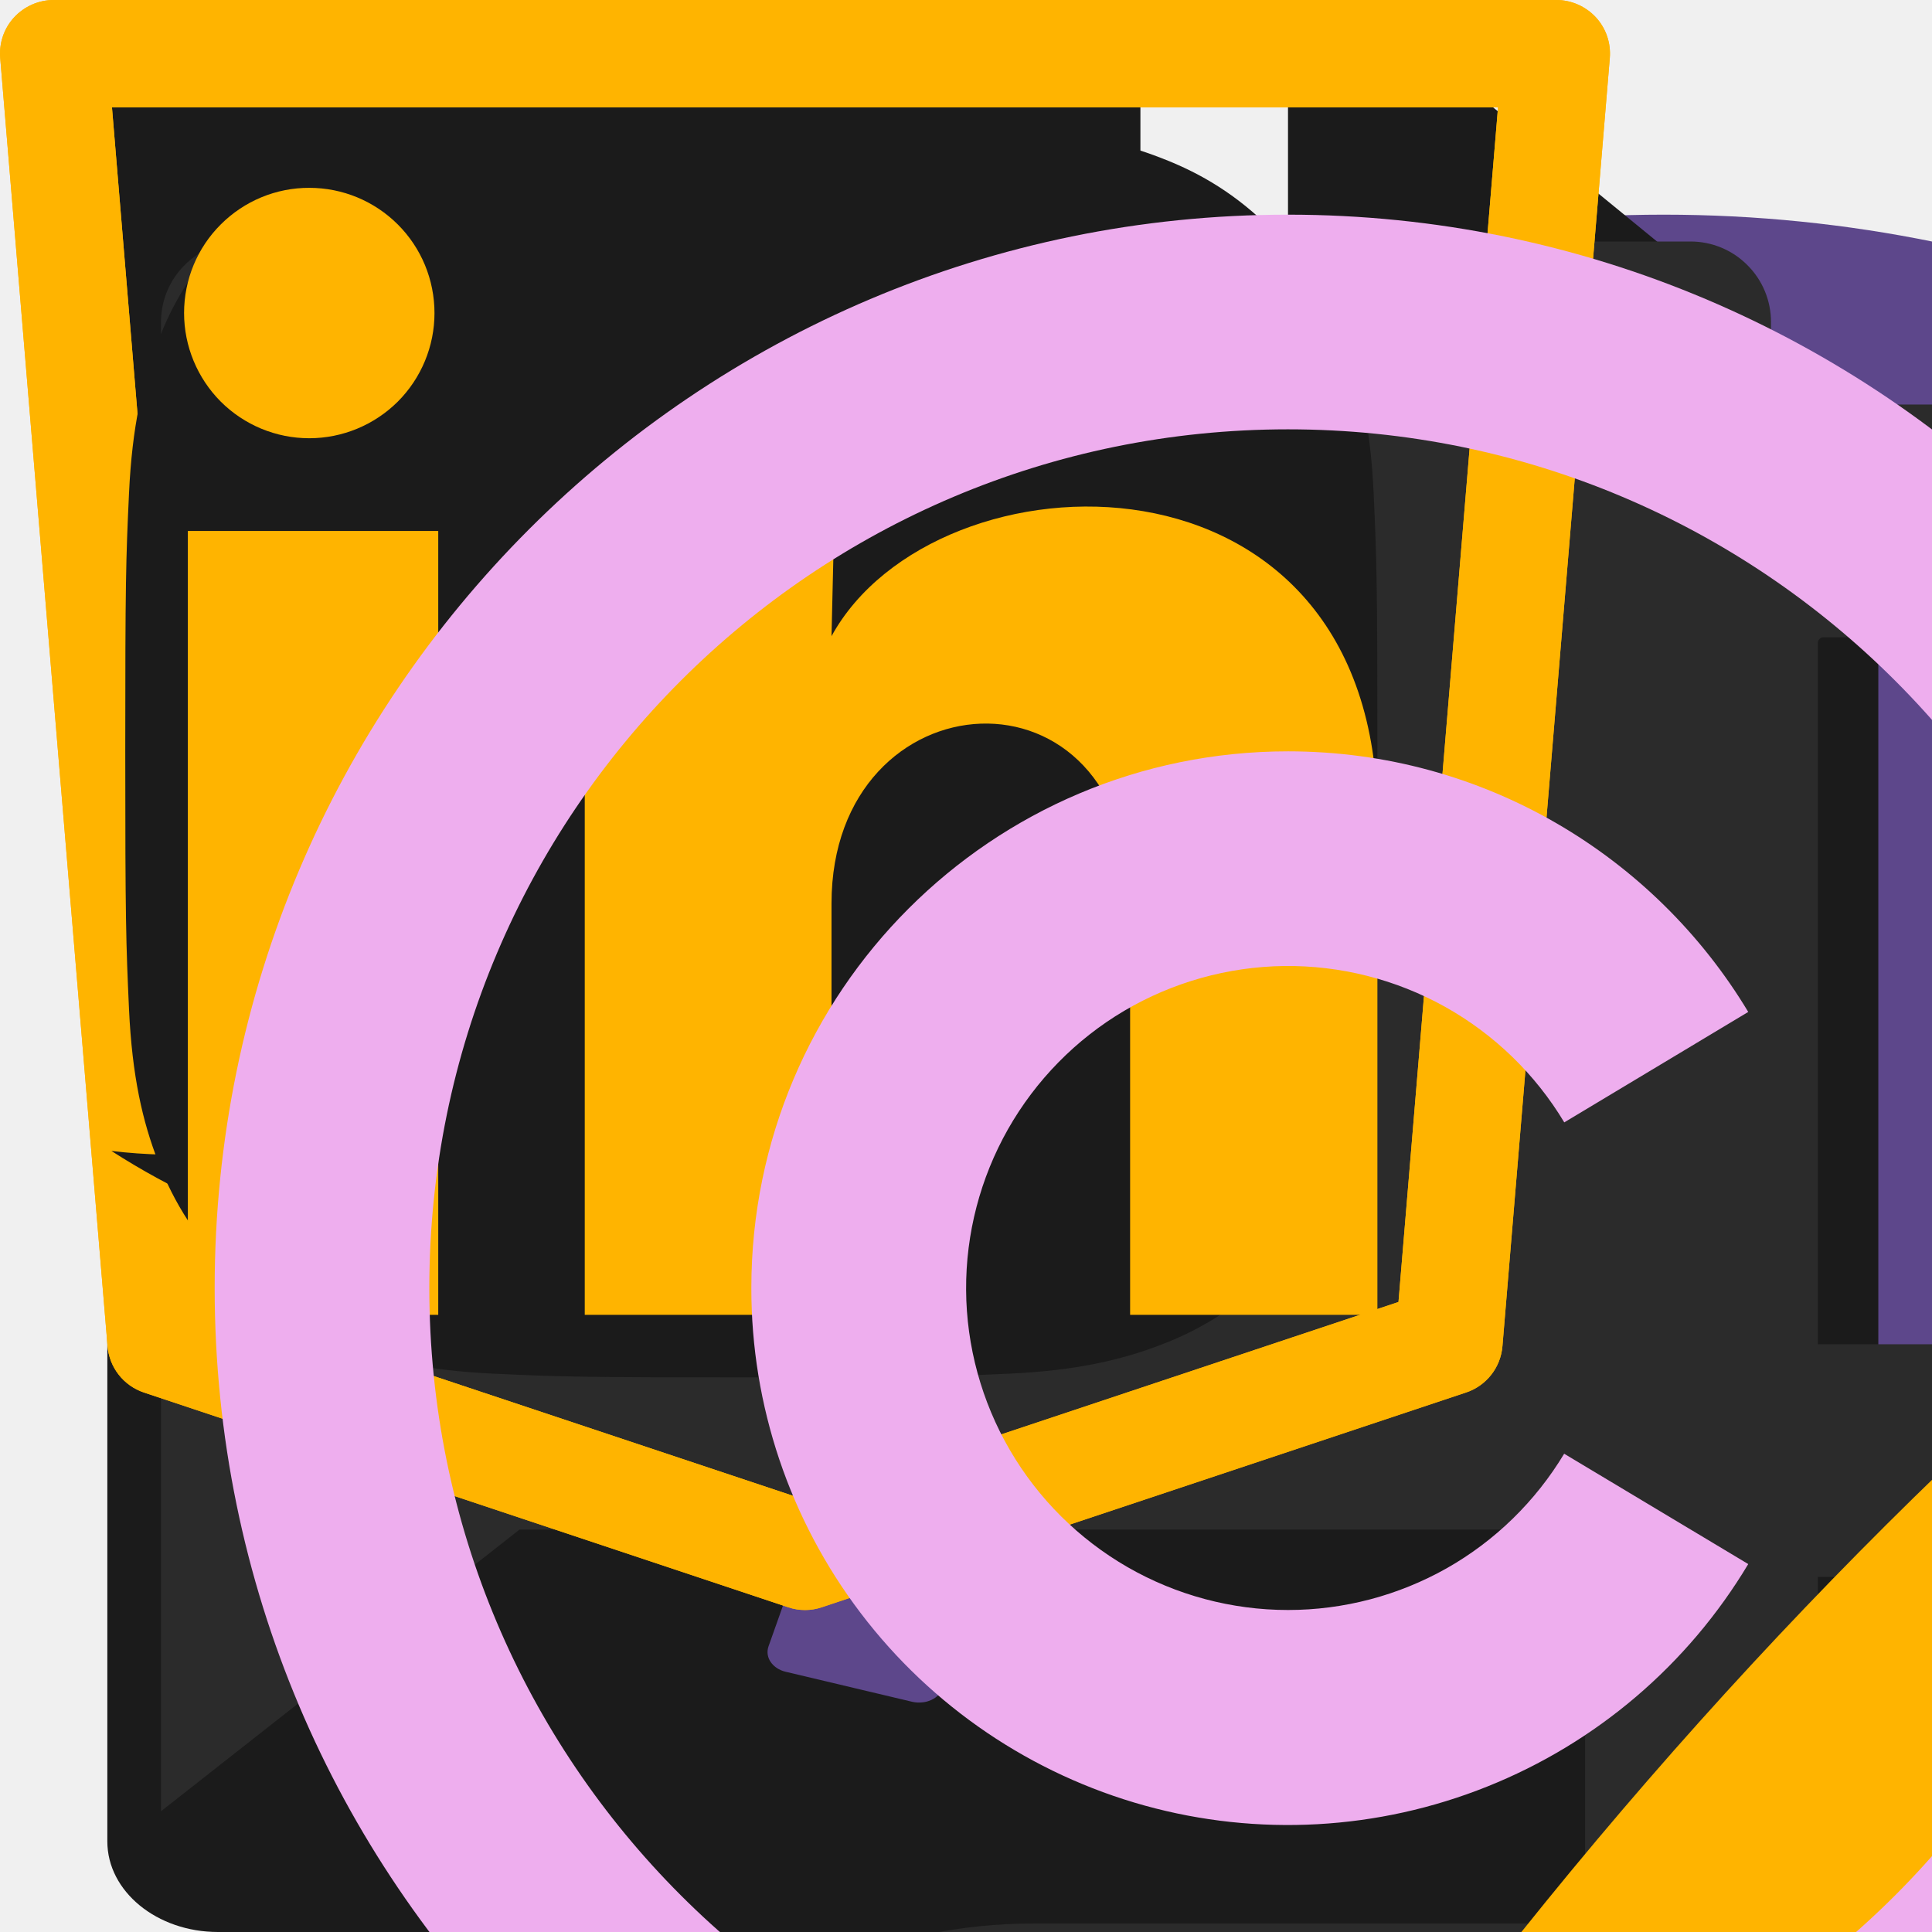
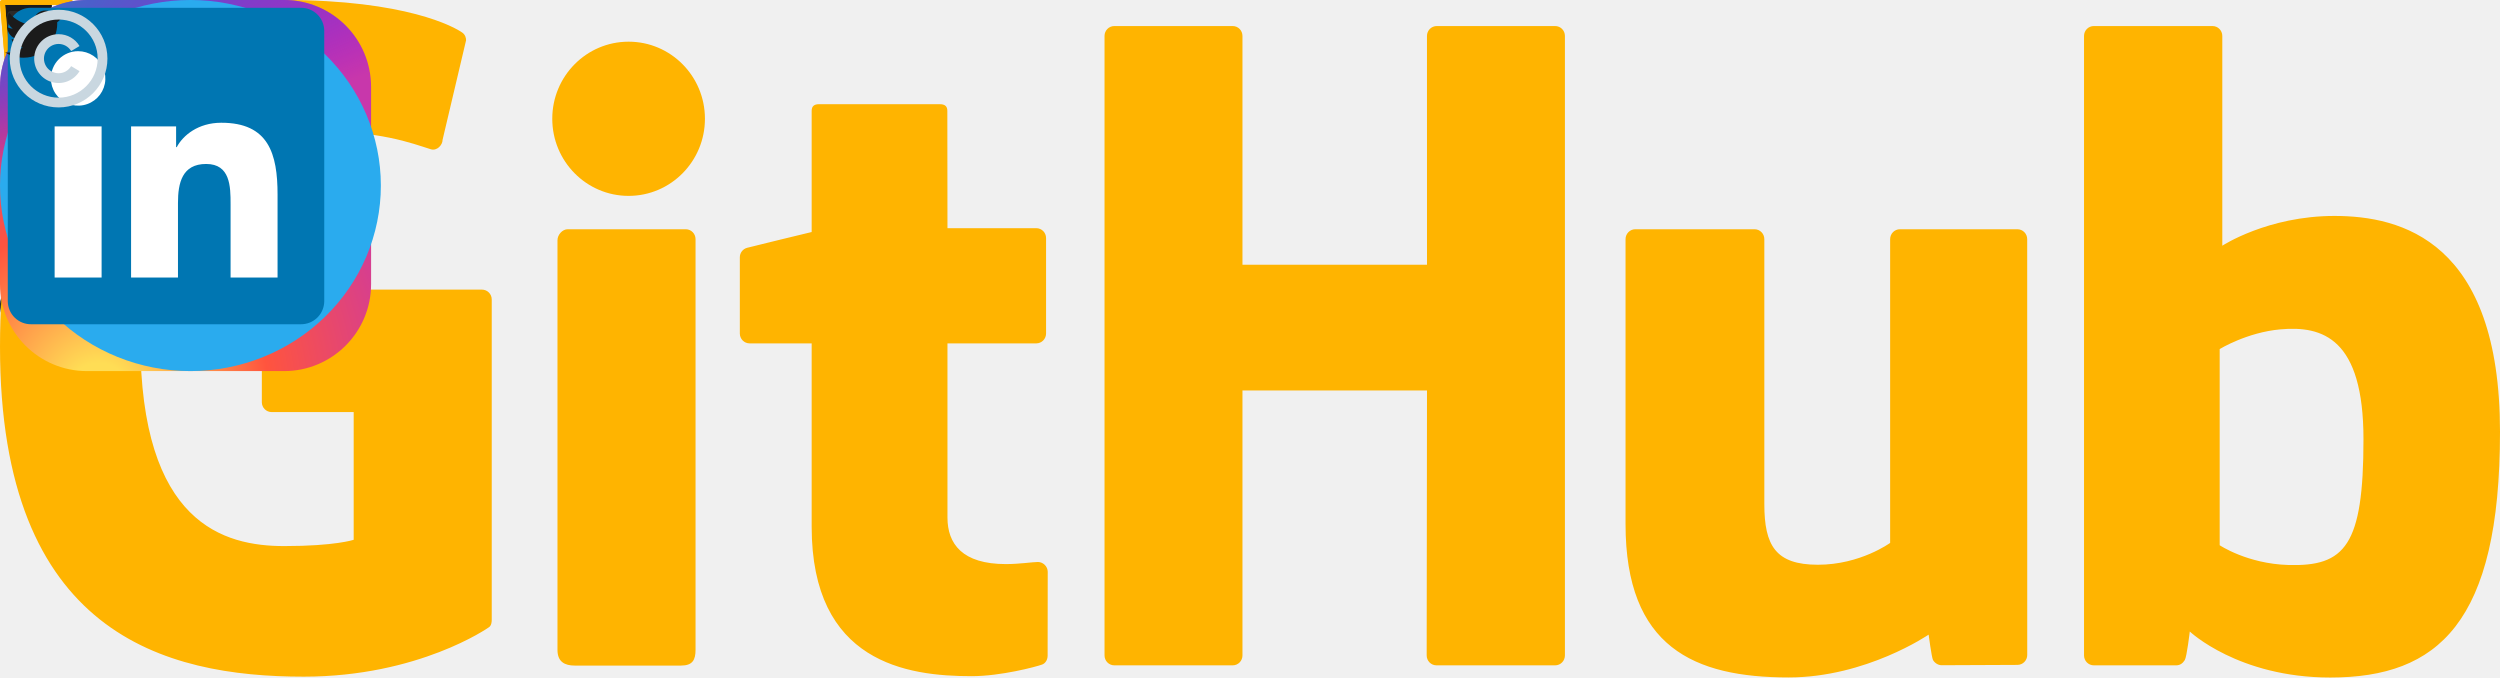
- <svg xmlns="http://www.w3.org/2000/svg" width="18" height="18" viewBox="0 0 18 18" fill="none">
+ <svg xmlns="http://www.w3.org/2000/svg" fill="none">
  <g id="contrast">
    <g clip-path="url(#clip0_1_1480)">
      <path d="M15.5 27C8.596 27 3 21.404 3 14.5C3 7.596 8.596 2 15.5 2C22.404 2 28 7.596 28 14.5C28 21.404 22.404 27 15.5 27ZM7.161 20.031C7.983 21.261 9.067 22.292 10.335 23.052C11.603 23.812 13.024 24.282 14.496 24.426C15.967 24.571 17.453 24.388 18.845 23.89C20.237 23.392 21.501 22.591 22.547 21.545C23.592 20.5 24.393 19.235 24.891 17.843C25.389 16.451 25.572 14.966 25.427 13.494C25.282 12.023 24.813 10.602 24.053 9.334C23.293 8.065 22.261 6.981 21.031 6.16C21.57 8.083 21.587 10.114 21.081 12.046C20.575 13.978 19.564 15.74 18.151 17.151C16.74 18.564 14.978 19.575 13.047 20.081C11.115 20.587 9.084 20.57 7.161 20.031Z" fill="#5D478B" />
    </g>
    <defs>
      <clipPath id="clip0_1_1480">
        <rect width="30" height="30" fill="white" />
      </clipPath>
    </defs>
  </g>
  <g id="home">
    <g clip-path="url(#clip0_1_1586)">
      <path d="M15 15C15 15.199 14.921 15.39 14.78 15.53C14.64 15.671 14.449 15.75 14.25 15.75H3.75C3.551 15.75 3.36 15.671 3.22 15.53C3.079 15.39 3 15.199 3 15V8.25H0.75L8.495 1.209C8.633 1.083 8.813 1.014 9 1.014C9.187 1.014 9.367 1.083 9.505 1.209L17.25 8.25H15V15Z" fill="#5D478B" />
    </g>
    <defs>
      <clipPath id="clip0_1_1586">
        <rect width="18" height="18" fill="white" />
      </clipPath>
    </defs>
  </g>
  <g id="services">
    <g clip-path="url(#clip0_1_1598)">
      <path d="M17.5 4.287V4.5H12V0H12.26C12.534 0 12.796 0.089 12.99 0.247L17.198 3.69C17.391 3.849 17.5 4.063 17.5 4.287ZM11.656 5.625C11.089 5.625 10.625 5.245 10.625 4.781V0H2.031C1.462 0 1 0.378 1 0.844V17.156C1 17.622 1.462 18 2.031 18H16.469C17.038 18 17.5 17.622 17.5 17.156V5.625H11.656ZM6.294 14.08C6.273 14.098 6.248 14.113 6.22 14.123C6.193 14.134 6.163 14.139 6.132 14.14C6.102 14.141 6.071 14.137 6.043 14.128C6.014 14.119 5.988 14.106 5.966 14.089L3.179 11.951C3.156 11.933 3.137 11.912 3.125 11.888C3.112 11.864 3.105 11.838 3.105 11.812C3.105 11.787 3.112 11.761 3.125 11.737C3.137 11.713 3.156 11.692 3.179 11.674L5.966 9.536C5.988 9.519 6.014 9.506 6.043 9.497C6.071 9.488 6.102 9.484 6.132 9.485C6.163 9.486 6.193 9.491 6.22 9.502C6.248 9.512 6.273 9.527 6.294 9.545L7.135 10.279C7.157 10.297 7.173 10.319 7.184 10.343C7.195 10.367 7.199 10.393 7.198 10.418C7.196 10.443 7.189 10.468 7.175 10.491C7.162 10.514 7.143 10.534 7.119 10.551L5.368 11.812L7.119 13.074C7.143 13.091 7.162 13.111 7.175 13.134C7.189 13.157 7.196 13.182 7.198 13.207C7.199 13.232 7.195 13.258 7.184 13.282C7.173 13.306 7.157 13.328 7.135 13.346L6.294 14.08ZM8.498 15.855L7.318 15.575C7.259 15.561 7.21 15.528 7.18 15.484C7.15 15.44 7.143 15.388 7.16 15.339L9.8 7.899C9.817 7.851 9.857 7.81 9.911 7.786C9.965 7.762 10.029 7.756 10.088 7.77L11.267 8.05C11.297 8.057 11.324 8.069 11.348 8.084C11.372 8.1 11.391 8.119 11.406 8.141C11.421 8.163 11.43 8.187 11.433 8.212C11.437 8.236 11.434 8.262 11.426 8.286L8.786 15.726C8.777 15.749 8.763 15.772 8.744 15.791C8.725 15.811 8.701 15.827 8.675 15.839C8.648 15.851 8.619 15.859 8.588 15.861C8.558 15.864 8.527 15.862 8.498 15.855ZM15.407 11.951L12.62 14.089C12.598 14.106 12.572 14.119 12.543 14.128C12.514 14.137 12.484 14.141 12.454 14.14C12.423 14.139 12.393 14.134 12.366 14.123C12.338 14.113 12.313 14.098 12.292 14.08L11.451 13.346C11.429 13.328 11.413 13.306 11.402 13.282C11.391 13.258 11.387 13.232 11.388 13.207C11.39 13.182 11.397 13.157 11.411 13.134C11.424 13.111 11.443 13.091 11.467 13.074L13.218 11.812L11.467 10.551C11.443 10.534 11.424 10.514 11.411 10.491C11.397 10.468 11.39 10.443 11.388 10.418C11.387 10.393 11.391 10.367 11.402 10.343C11.413 10.319 11.429 10.297 11.451 10.279L12.292 9.545C12.313 9.527 12.338 9.512 12.366 9.502C12.393 9.491 12.423 9.486 12.454 9.485C12.484 9.484 12.515 9.488 12.543 9.497C12.572 9.506 12.598 9.519 12.62 9.536L15.407 11.674C15.43 11.692 15.449 11.713 15.461 11.737C15.474 11.761 15.48 11.787 15.48 11.812C15.48 11.838 15.474 11.864 15.461 11.888C15.449 11.912 15.43 11.933 15.407 11.951Z" fill="#1B1B1B" />
    </g>
    <defs>
      <clipPath id="clip0_1_1598">
        <rect width="16.5" height="18" fill="white" transform="translate(1)" />
      </clipPath>
    </defs>
  </g>
  <g id="contact">
    <g clip-path="url(#clip0_1_1595)">
      <path d="M4.841 14.25L1.5 16.875V3C1.5 2.801 1.579 2.61 1.72 2.47C1.86 2.329 2.051 2.25 2.25 2.25H15.75C15.949 2.25 16.14 2.329 16.28 2.47C16.421 2.61 16.5 2.801 16.5 3V13.5C16.5 13.699 16.421 13.89 16.28 14.03C16.14 14.171 15.949 14.25 15.75 14.25H4.841Z" fill="#2B2B2B" />
    </g>
    <defs>
      <clipPath id="clip0_1_1595">
        <rect width="18" height="18" fill="white" />
      </clipPath>
    </defs>
  </g>
  <g id="adPopUp">
    <g clip-path="url(#clip0_1_1539)">
      <path d="M47.789 10.313C48.387 10.313 48.872 9.828 48.872 9.23C48.872 8.633 48.387 8.148 47.789 8.148C47.191 8.148 46.707 8.633 46.707 9.23C46.707 9.828 47.191 10.313 47.789 10.313Z" fill="#2B2B2B" />
      <path d="M52.441 10.313C53.039 10.313 53.524 9.828 53.524 9.23C53.524 8.633 53.039 8.148 52.441 8.148C51.844 8.148 51.359 8.633 51.359 9.23C51.359 9.828 51.844 10.313 52.441 10.313Z" fill="#2B2B2B" />
      <path d="M20.476 10.315H39.957C40.556 10.315 41.041 9.829 41.041 9.23C41.041 8.632 40.556 8.146 39.957 8.146H20.476C19.877 8.146 19.392 8.632 19.392 9.23C19.392 9.829 19.877 10.315 20.476 10.315Z" fill="#2B2B2B" />
      <path d="M71.12 59.37H69.218V52.269C69.218 51.67 68.732 51.184 68.134 51.184C67.535 51.184 67.05 51.67 67.05 52.269V59.37C62.404 59.37 9.817 59.37 6.95 59.37V22.763C6.95 21.288 8.15 20.089 9.624 20.089H14.768V23.009H11.946C10.802 23.009 9.871 23.941 9.871 25.085V54.374C9.871 55.518 10.802 56.449 11.946 56.449H62.054C63.198 56.449 64.129 55.518 64.129 54.374V25.085C64.129 23.941 63.198 23.009 62.054 23.009H59.231V20.089H64.376C65.85 20.089 67.05 21.288 67.05 22.763V47.198C67.05 47.796 67.535 48.282 68.134 48.282C68.732 48.282 69.218 47.796 69.218 47.198V22.763C69.218 20.093 67.046 17.921 64.376 17.921H59.231V5.991C59.231 4.766 58.234 3.769 57.009 3.769H16.991C15.766 3.769 14.768 4.766 14.768 5.991V17.921H9.624C6.954 17.921 4.782 20.093 4.782 22.763V59.37H2.88C1.292 59.37 0 60.661 0 62.249C0 66.651 3.581 70.232 7.982 70.232H66.018C70.419 70.232 74 66.651 74 62.249C74 60.661 72.708 59.37 71.12 59.37ZM12.039 25.177H14.768V54.281H12.039V25.177ZM61.961 25.177V54.281H59.232V25.177H61.961ZM16.991 5.937H57.009C57.039 5.937 57.064 5.961 57.064 5.992V12.524H25.416C24.818 12.524 24.332 13.01 24.332 13.608C24.332 14.207 24.818 14.692 25.416 14.692H57.064V54.282H16.936V14.692H20.349C20.947 14.692 21.433 14.207 21.433 13.608C21.433 13.01 20.947 12.524 20.349 12.524H16.936V5.991C16.936 5.961 16.961 5.937 16.991 5.937ZM26.55 61.538H47.45V62.627C47.45 63.228 46.961 63.717 46.36 63.717H27.64C27.039 63.717 26.55 63.228 26.55 62.627V61.538ZM66.018 68.064H7.982C4.776 68.064 2.168 65.455 2.168 62.249C2.168 61.857 2.487 61.538 2.88 61.538H24.382V62.627C24.382 64.423 25.844 65.885 27.64 65.885H46.36C48.156 65.885 49.618 64.423 49.618 62.627V61.538H71.12C71.513 61.538 71.832 61.857 71.832 62.249C71.832 65.456 69.224 68.064 66.018 68.064Z" fill="#2B2B2B" />
      <path d="M22.548 34.812L21.762 35.014C20.018 35.463 18.97 37.239 19.419 38.984L19.962 41.09C20.34 42.559 21.667 43.537 23.119 43.537C23.742 43.537 24.091 43.373 24.846 43.198C25.396 43.838 26.233 44.193 27.101 44.109L30.902 49.871C31.297 50.47 31.962 50.816 32.657 50.816C33.088 50.816 33.274 50.708 34.412 50.432C35.537 50.142 36.213 48.997 35.923 47.872L34.474 42.246L36.021 41.848C40.141 40.786 44.481 41.802 47.698 44.564L47.711 44.617C47.92 45.428 48.432 46.109 49.154 46.535C49.643 46.823 50.188 46.971 50.741 46.971C51.004 46.971 51.268 46.938 51.529 46.871C52.34 46.662 53.02 46.15 53.446 45.428C53.872 44.707 53.991 43.864 53.782 43.053L48.001 20.613C47.792 19.802 47.28 19.121 46.559 18.695C45.838 18.27 44.994 18.15 44.183 18.359C43.372 18.568 42.691 19.08 42.266 19.801C41.84 20.522 41.721 21.366 41.93 22.177L41.943 22.229C40.462 26.202 37.153 29.189 33.033 30.25L24.521 32.443C23.396 32.733 22.628 33.711 22.548 34.812ZM23.391 41.334C22.808 41.484 22.212 41.132 22.061 40.55L21.518 38.443C21.368 37.858 21.719 37.264 22.303 37.113L22.954 36.946L24.042 41.166L23.391 41.334ZM33.807 48.349L32.686 48.638L29.342 43.569L32.374 42.787L33.807 48.349ZM44.133 20.903C44.264 20.681 44.474 20.523 44.724 20.459C44.804 20.438 44.885 20.428 44.965 20.428C45.395 20.428 45.789 20.718 45.901 21.153L51.683 43.594C51.816 44.11 51.504 44.638 50.988 44.771C50.472 44.904 49.944 44.593 49.811 44.076L44.029 21.636C43.965 21.386 44.001 21.126 44.133 20.903ZM42.779 25.474L46.862 41.319C41.017 37.914 35.452 39.782 35.323 39.789L33.417 32.39C33.534 32.334 39.302 31.29 42.779 25.474ZM25.062 34.542L31.317 32.931L33.224 40.33C31.32 40.82 28.282 41.603 26.969 41.941C26.514 42.058 26.399 41.598 26.388 41.584L24.722 35.119C24.657 34.866 24.81 34.608 25.062 34.542Z" fill="#2B2B2B" />
    </g>
    <defs>
      <clipPath id="clip0_1_1539">
        <rect width="74" height="74" fill="white" />
      </clipPath>
    </defs>
  </g>
  <g id="iconJS">
    <path d="m10.639 24c-.001 0-.002 0-.003 0-.339 0-.656-.091-.928-.251l.009.005-2.937-1.737c-.438-.246-.224-.332-.08-.383.506-.159.946-.365 1.352-.618l-.024.014c.028-.013.06-.02.094-.02.046 0 .089.014.125.038l-.001-.001 2.256 1.339c.039.021.086.034.136.034s.097-.013.138-.035l-.002.001 8.794-5.077c.081-.05.134-.138.134-.238 0-.001 0-.001 0-.002v-10.147c-.001-.101-.055-.19-.136-.239l-.001-.001-8.791-5.072c-.039-.022-.086-.035-.135-.035s-.096.013-.137.036l.001-.001-8.789 5.073c-.083.049-.138.138-.139.24v10.149c0 .101.055.188.137.234l.001.001 2.41 1.392c1.307.654 2.107-.116 2.107-.889v-10.022c0-.14.114-.254.254-.254h.003 1.115.001c.14 0 .254.113.254.254v10.022c0 1.745-.95 2.746-2.604 2.746-.02 0-.043.001-.066.001-.725 0-1.402-.205-1.976-.56l-2.29-1.318c-.556-.328-.922-.923-.922-1.605v-10.151c.001-.68.368-1.273.914-1.595l.009-.005 8.795-5.082c.267-.149.585-.236.924-.236s.658.088.934.241l-.01-.005 8.794 5.082c.555.327.921.92.923 1.6v10.15c-.001.681-.368 1.276-.915 1.6l-.009.005-8.792 5.078c-.264.155-.582.246-.922.246-.002 0-.005 0-.007 0z" />
    <path d="m13.356 17.009c-3.848 0-4.655-1.766-4.655-3.249v-.001c0-.14.113-.253.253-.253h.002 1.137.001c.127 0 .232.093.252.214v.001c.171 1.158.683 1.742 3.01 1.742 1.853 0 2.64-.419 2.64-1.402 0-.567-.223-.987-3.102-1.269-2.406-.24-3.894-.77-3.894-2.695 0-1.774 1.496-2.833 4-2.833 2.818 0 4.212.978 4.388 3.076.001.007.001.015.001.022 0 .141-.114.254-.254.254h-1.133c-.12 0-.221-.085-.246-.198v-.002c-.274-1.218-.94-1.607-2.746-1.607-2.023 0-2.258.705-2.258 1.232 0 .64.278.826 3.009 1.187 2.702.358 3.986.863 3.986 2.762-.004 1.919-1.601 3.017-4.388 3.017z" />
  </g>
  <g id="iconGit">
    <g>
      <path d="M98.696,59.312 L55.635,59.312 C54.525,59.312 53.623,60.215 53.623,61.326 L53.623,82.379 C53.623,83.49 54.525,84.394 55.635,84.394 L72.434,84.394 L72.434,110.551 C72.434,110.551 68.662,111.837 58.234,111.837 C45.931,111.837 28.744,107.341 28.744,69.549 C28.744,31.749 46.641,26.776 63.442,26.776 C77.985,26.776 84.251,29.337 88.237,30.57 C89.49,30.954 90.649,29.707 90.649,28.595 L95.452,8.253 C95.452,7.734 95.276,7.107 94.683,6.682 C93.064,5.527 83.187,-1.42108547e-14 58.234,-1.42108547e-14 C29.487,-1.42108547e-14 0,12.23 0,71.023 C0,129.818 33.761,138.579 62.209,138.579 C85.765,138.579 100.054,128.513 100.054,128.513 C100.643,128.188 100.707,127.365 100.707,126.987 L100.707,61.326 C100.707,60.215 99.807,59.312 98.696,59.312 Z M320.495,7.359 C320.495,6.239 319.608,5.335 318.497,5.335 L294.251,5.335 C293.144,5.335 292.243,6.239 292.243,7.359 C292.243,7.365 292.249,54.215 292.249,54.215 L254.457,54.215 L254.457,7.359 C254.457,6.239 253.565,5.335 252.456,5.335 L228.211,5.335 C227.108,5.335 226.208,6.239 226.208,7.359 L226.208,134.231 C226.208,135.35 227.108,136.262 228.211,136.262 L252.456,136.262 C253.565,136.262 254.457,135.35 254.457,134.231 L254.457,79.964 L292.249,79.964 C292.249,79.964 292.183,134.227 292.183,134.231 C292.183,135.35 293.083,136.262 294.191,136.262 L318.495,136.262 C319.606,136.262 320.493,135.35 320.495,134.231 L320.495,7.359 Z M144.371,24.322 C144.371,15.591 137.371,8.536 128.736,8.536 C120.109,8.536 113.104,15.591 113.104,24.322 C113.104,33.042 120.109,40.117 128.736,40.117 C137.371,40.117 144.371,33.042 144.371,24.322 Z M142.447,107.534 L142.447,48.97 C142.447,47.858 141.55,46.949 140.441,46.949 L116.272,46.949 C115.163,46.949 114.171,48.093 114.171,49.205 L114.171,133.11 C114.171,135.576 115.708,136.309 117.697,136.309 L139.472,136.309 C141.861,136.309 142.447,135.136 142.447,133.07 L142.447,107.534 Z M413.162,46.949 L389.102,46.949 C387.998,46.949 387.1,47.858 387.1,48.977 L387.1,111.187 C387.1,111.187 380.988,115.659 372.312,115.659 C363.637,115.659 361.335,111.722 361.335,103.228 L361.335,48.977 C361.335,47.858 360.438,46.949 359.334,46.949 L334.915,46.949 C333.813,46.949 332.91,47.858 332.91,48.977 L332.91,107.336 C332.91,132.567 346.973,138.739 366.318,138.739 C382.187,138.739 394.983,129.972 394.983,129.972 C394.983,129.972 395.592,134.592 395.868,135.14 C396.144,135.687 396.862,136.238 397.638,136.238 L413.173,136.17 C414.275,136.17 415.178,135.259 415.178,134.145 L415.17,48.977 C415.17,47.858 414.271,46.949 413.162,46.949 Z M468.597,115.707 C460.252,115.453 454.591,111.666 454.591,111.666 L454.591,71.488 C454.591,71.488 460.176,68.065 467.027,67.453 C475.691,66.677 484.04,69.294 484.04,89.963 C484.04,111.758 480.272,116.059 468.597,115.707 Z M478.087,44.224 C464.422,44.224 455.127,50.321 455.127,50.321 L455.127,7.359 C455.127,6.239 454.232,5.335 453.126,5.335 L428.812,5.335 C427.706,5.335 426.808,6.239 426.808,7.359 L426.808,134.231 C426.808,135.35 427.706,136.262 428.815,136.262 L445.685,136.262 C446.444,136.262 447.02,135.87 447.444,135.184 C447.864,134.502 448.469,129.335 448.469,129.335 C448.469,129.335 458.411,138.756 477.232,138.756 C499.328,138.756 512,127.548 512,88.441 C512,49.334 491.762,44.224 478.087,44.224 Z M212.229,46.731 L194.042,46.731 C194.042,46.731 194.014,22.709 194.014,22.704 C194.014,21.795 193.546,21.34 192.495,21.34 L167.71,21.34 C166.746,21.34 166.229,21.764 166.229,22.69 L166.229,47.52 C166.229,47.52 153.809,50.518 152.969,50.76 C152.133,51.002 151.517,51.774 151.517,52.694 L151.517,68.297 C151.517,69.419 152.413,70.324 153.522,70.324 L166.229,70.324 L166.229,107.86 C166.229,135.74 185.785,138.479 198.982,138.479 C205.012,138.479 212.225,136.542 213.416,136.103 C214.136,135.838 214.554,135.092 214.554,134.283 L214.575,117.119 C214.575,116 213.629,115.094 212.564,115.094 C211.505,115.094 208.793,115.525 206.002,115.525 C197.069,115.525 194.042,111.371 194.042,105.995 C194.042,100.622 194.041,70.324 194.041,70.324 L212.229,70.324 C213.338,70.324 214.235,69.419 214.235,68.297 L214.235,48.753 C214.235,47.634 213.338,46.731 212.229,46.731 Z" fill="#FFB400">

            </path>
    </g>
  </g>
  <g id="iconHtml">
    <path d="M0.5 0.5V0C0.36 0 0.227 0.059 0.132 0.161C0.037 0.264 -0.01 0.402 0.002 0.542L0.5 0.5ZM14.5 0.5L14.998 0.542C15.01 0.402 14.963 0.264 14.868 0.161C14.773 0.059 14.64 0 14.5 0V0.5ZM13.5 12.5L13.658 12.974C13.848 12.911 13.982 12.741 13.998 12.541L13.5 12.5ZM7.5 14.5L7.342 14.974C7.445 15.009 7.555 15.009 7.658 14.974L7.5 14.5ZM1.5 12.5L1.002 12.541C1.018 12.741 1.152 12.911 1.342 12.974L1.5 12.5ZM4.5 3.5V3H4V3.5H4.5ZM4.5 6.5H4V7H4.5V6.5ZM10.5 6.5H11V6H10.5V6.5ZM10.5 9.5L10.658 9.974L11 9.86V9.5H10.5ZM7.5 10.5L7.342 10.974L7.5 11.027L7.658 10.974L7.5 10.5ZM4.5 9.5H4V9.86L4.342 9.974L4.5 9.5ZM0.5 1H14.5V0H0.5V1ZM14.002 0.458L13.002 12.459L13.998 12.541L14.998 0.542L14.002 0.458ZM13.342 12.026L7.342 14.026L7.658 14.974L13.658 12.974L13.342 12.026ZM7.658 14.026L1.658 12.026L1.342 12.974L7.342 14.974L7.658 14.026ZM1.998 12.459L0.998 0.458L0.002 0.542L1.002 12.541L1.998 12.459ZM11 3H4.5V4H11V3ZM4 3.5V6.5H5V3.5H4ZM4.5 7H10.5V6H4.5V7ZM10 6.5V9.5H11V6.5H10ZM10.342 9.026L7.342 10.026L7.658 10.974L10.658 9.974L10.342 9.026ZM7.658 10.026L4.658 9.026L4.342 9.974L7.342 10.974L7.658 10.026ZM5 9.5V8H4V9.5H5Z" fill="#FFB400" />
  </g>
  <g>
    <g id="iconCss">
      <path d="M0.5 0.5V0C0.36 0 0.227 0.059 0.132 0.161C0.037 0.264 -0.01 0.402 0.002 0.542L0.5 0.5ZM14.5 0.5L14.998 0.542C15.01 0.402 14.963 0.264 14.868 0.161C14.773 0.059 14.64 0 14.5 0V0.5ZM13.5 12.5L13.658 12.974C13.848 12.911 13.982 12.741 13.998 12.541L13.5 12.5ZM7.5 14.5L7.342 14.974C7.445 15.009 7.555 15.009 7.658 14.974L7.5 14.5ZM1.5 12.5L1.002 12.541C1.018 12.741 1.152 12.911 1.342 12.974L1.5 12.5ZM10.5 3.5H11V3H10.5V3.5ZM10.5 9.5L10.658 9.974L11 9.86V9.5H10.5ZM7.5 10.5L7.342 10.974L7.5 11.027L7.658 10.974L7.5 10.5ZM4.5 9.5H4V9.86L4.342 9.974L4.5 9.5ZM0.5 1H14.5V0H0.5V1ZM14.002 0.458L13.002 12.459L13.998 12.541L14.998 0.542L14.002 0.458ZM13.342 12.026L7.342 14.026L7.658 14.974L13.658 12.974L13.342 12.026ZM7.658 14.026L1.658 12.026L1.342 12.974L7.342 14.974L7.658 14.026ZM1.998 12.459L0.998 0.458L0.002 0.542L1.002 12.541L1.998 12.459ZM10.5 3H4V4H10.5V3ZM6 7H10.5V6H6V7ZM10 6.5V9.5H11V6.5H10ZM10.342 9.026L7.342 10.026L7.658 10.974L10.658 9.974L10.342 9.026ZM7.658 10.026L4.658 9.026L4.342 9.974L7.342 10.974L7.658 10.026ZM5 9.5V8H4V9.5H5ZM10 3.5V6.5H11V3.5H10Z" fill="#FFB400" />
    </g>
  </g>
  <g id="iconReact">
    <path d="M29.207 8.375c-1.167-2.020-3.979-2.715-7.56-2.158-1.308-3.38-3.315-5.467-5.647-5.467-2.34 0-4.353 2.104-5.66 5.505-0.211-0.033-0.437-0.095-0.644-0.12-3.389-0.406-5.837 0.392-6.902 2.24-1.067 1.849-0.531 4.369 1.511 7.099 0.132 0.177 0.308 0.35 0.451 0.527-0.143 0.176-0.319 0.35-0.451 0.527-2.042 2.729-2.578 5.25-1.512 7.098 1.039 1.447 2.717 2.379 4.613 2.379 0.228 0 0.453-0.013 0.674-0.040l-0.027 0.003c0.581-0.002 1.152-0.038 1.712-0.109l-0.068 0.007c0.207-0.025 0.432-0.087 0.644-0.12 1.307 3.401 3.32 5.505 5.66 5.505 2.333 0 4.342-2.091 5.65-5.476 0.672 0.116 1.45 0.186 2.243 0.194l0.008 0c0.196 0.024 0.423 0.037 0.653 0.037 1.908 0 3.599-0.931 4.642-2.365l0.011-0.016c1.166-2.019 0.361-4.802-1.913-7.625 2.274-2.822 3.078-5.605 1.913-7.625zM24.004 8.524c1.529 0 2.621 0.377 3.039 1.101 0.549 0.953-0.018 2.62-1.472 4.5-0.781-0.748-1.618-1.459-2.496-2.118l-0.070-0.051c-0.151-1.274-0.359-2.397-0.634-3.493l0.040 0.188c0.473-0.073 1.024-0.119 1.585-0.127l0.009-0zM18.375 20.113c-0.789 0.455-1.583 0.868-2.374 1.238-0.781-0.364-1.575-0.776-2.376-1.238-0.789-0.455-1.543-0.937-2.259-1.437-0.075-0.858-0.116-1.752-0.116-2.677s0.041-1.819 0.116-2.677c0.716-0.5 1.47-0.981 2.259-1.437v-0.001c0.806-0.465 1.602-0.867 2.387-1.233 0.787 0.369 1.578 0.78 2.363 1.234v-0.001c0.801 0.462 1.554 0.945 2.259 1.439 0.075 0.858 0.116 1.751 0.116 2.675s-0.041 1.817-0.116 2.675c-0.706 0.494-1.459 0.976-2.259 1.439zM20.146 21.961c-0.063 0.297-0.132 0.584-0.204 0.865-0.285-0.080-0.573-0.166-0.867-0.261 0.183-0.101 0.368-0.182 0.551-0.288 0.179-0.103 0.346-0.211 0.521-0.316zM12.891 22.558c-0.28 0.090-0.56 0.181-0.835 0.258-0.072-0.284-0.141-0.573-0.205-0.872 0.179 0.108 0.342 0.228 0.524 0.333 0.173 0.1 0.344 0.185 0.516 0.281zM8.763 16.585c-0.215-0.194-0.429-0.388-0.631-0.585 0.201-0.197 0.416-0.39 0.631-0.585-0.003 0.196-0.013 0.387-0.013 0.585s0.010 0.389 0.013 0.585zM11.851 10.053c0.064-0.299 0.133-0.587 0.205-0.87 0.274 0.077 0.552 0.167 0.831 0.257-0.171 0.095-0.341 0.182-0.512 0.281-0.182 0.105-0.345 0.225-0.524 0.333zM19.077 9.435c0.294-0.095 0.58-0.178 0.865-0.258 0.071 0.281 0.14 0.566 0.203 0.861-0.175-0.105-0.342-0.213-0.52-0.316v-0.001c-0.181-0.105-0.366-0.185-0.548-0.286zM23.237 15.42c0.214 0.194 0.433 0.387 0.631 0.58-0.198 0.193-0.417 0.386-0.631 0.58 0.003-0.194 0.013-0.383 0.013-0.58s-0.010-0.386-0.013-0.58zM16 3.25c1.101 0 2.264 1.32 3.165 3.521-1.285 0.377-2.347 0.77-3.377 1.225l0.175-0.069c-0.835-0.371-1.878-0.752-2.949-1.069l-0.194-0.049c0.903-2.225 2.074-3.559 3.181-3.559zM4.959 9.625c0.409-0.709 1.524-1.094 3.084-1.094 0.481 0.002 0.952 0.033 1.414 0.092l-0.057-0.006c0.061 0.007 0.128 0.027 0.189 0.036-0.238 0.92-0.448 2.055-0.586 3.213l-0.013 0.13c-0.935 0.706-1.761 1.412-2.542 2.165l0.009-0.008c-0.046-0.059-0.107-0.117-0.151-0.176-1.364-1.823-1.868-3.449-1.348-4.351zM9.4 23.383c-2.264 0.27-3.922-0.105-4.442-1.008-0.52-0.9-0.016-2.527 1.349-4.35 0.044-0.059 0.106-0.118 0.152-0.177 0.773 0.744 1.598 1.45 2.464 2.106l0.069 0.050c0.15 1.287 0.361 2.423 0.639 3.531l-0.040-0.189c-0.061 0.008-0.129 0.028-0.189 0.036zM16 28.75c-1.107 0-2.278-1.334-3.181-3.559 1.266-0.367 2.31-0.748 3.323-1.188l-0.177 0.069c0.857 0.385 1.921 0.775 3.014 1.098l0.192 0.049c-0.901 2.208-2.067 3.532-3.169 3.532zM27.043 22.375c-0.551 0.952-2.277 1.3-4.634 0.979 0.236-0.91 0.445-2.034 0.583-3.181l0.013-0.13c0.948-0.709 1.785-1.42 2.577-2.177l-0.010 0.009c1.455 1.879 2.022 3.547 1.472 4.5zM16 12.75c-1.795 0-3.25 1.455-3.25 3.25s1.455 3.25 3.25 3.25c1.795 0 3.25-1.455 3.25-3.25v0c-0.002-1.794-1.456-3.248-3.25-3.25h-0zM16 16.75c-0.414 0-0.75-0.336-0.75-0.75s0.336-0.75 0.75-0.75c0.414 0 0.75 0.336 0.75 0.75v0c-0.001 0.414-0.336 0.749-0.75 0.75h-0z" />
  </g>
-   <g id="instagram">
-     <g clip-path="url(#clip0_1_1462)">
-       <path d="M7 1.167C8.585 1.167 8.783 1.172 9.405 1.202C10.026 1.231 10.449 1.328 10.821 1.473C11.206 1.621 11.53 1.822 11.854 2.145C12.151 2.437 12.381 2.79 12.527 3.179C12.671 3.551 12.769 3.974 12.798 4.595C12.826 5.217 12.833 5.415 12.833 7C12.833 8.585 12.828 8.783 12.798 9.404C12.769 10.026 12.671 10.448 12.527 10.821C12.381 11.21 12.152 11.563 11.854 11.854C11.563 12.151 11.21 12.38 10.821 12.527C10.449 12.671 10.026 12.769 9.405 12.798C8.783 12.826 8.585 12.833 7 12.833C5.415 12.833 5.217 12.827 4.596 12.798C3.974 12.769 3.551 12.671 3.179 12.527C2.79 12.381 2.437 12.151 2.146 11.854C1.849 11.563 1.619 11.21 1.473 10.821C1.328 10.449 1.231 10.026 1.202 9.404C1.174 8.783 1.167 8.585 1.167 7C1.167 5.415 1.173 5.217 1.202 4.595C1.231 3.974 1.328 3.551 1.473 3.179C1.619 2.789 1.848 2.437 2.146 2.145C2.437 1.849 2.79 1.619 3.179 1.473C3.551 1.328 3.974 1.231 4.596 1.202C5.217 1.174 5.415 1.167 7 1.167ZM7 4.083C6.226 4.083 5.485 4.39 4.938 4.937C4.391 5.484 4.083 6.226 4.083 7C4.083 7.773 4.391 8.515 4.938 9.062C5.485 9.609 6.226 9.916 7 9.916C7.774 9.916 8.515 9.609 9.062 9.062C9.609 8.515 9.917 7.773 9.917 7C9.917 6.226 9.609 5.484 9.062 4.937C8.515 4.39 7.774 4.083 7 4.083ZM10.792 3.937C10.792 3.744 10.715 3.558 10.578 3.422C10.441 3.285 10.256 3.208 10.062 3.208C9.869 3.208 9.684 3.285 9.547 3.422C9.41 3.558 9.333 3.744 9.333 3.937C9.333 4.131 9.41 4.316 9.547 4.453C9.684 4.59 9.869 4.667 10.062 4.667C10.256 4.667 10.441 4.59 10.578 4.453C10.715 4.316 10.792 4.131 10.792 3.937ZM7 5.25C7.464 5.25 7.909 5.434 8.237 5.762C8.566 6.091 8.75 6.536 8.75 7C8.75 7.464 8.566 7.909 8.237 8.237C7.909 8.565 7.464 8.75 7 8.75C6.536 8.75 6.091 8.565 5.763 8.237C5.434 7.909 5.25 7.464 5.25 7C5.25 6.536 5.434 6.091 5.763 5.762C6.091 5.434 6.536 5.25 7 5.25Z" fill="#1B1B1B" />
+   <g id="plus">
+     <g clip-path="url(#clip0_10_1504)">
+       <path d="M23.833 23.833V10.833H28.167V23.833H41.167V28.167H28.167V41.167H23.833V28.167H10.833V23.833H23.833Z" fill="#2B2B2B" />
    </g>
    <defs>
-       <clipPath id="clip0_1_1462">
-         <rect width="14" height="14" fill="white" />
+       <clipPath id="clip0_10_1504">
+         <rect width="52" height="52" fill="white" />
      </clipPath>
    </defs>
+   </g>
+   <g id="instagram">
+     <path d="M58.188 0H17.812C7.975 0 0 7.975 0 17.812V58.188C0 68.025 7.975 76 17.812 76H58.188C68.025 76 76 68.025 76 58.188V17.812C76 7.975 68.025 0 58.188 0Z" fill="url(#paint0_radial_71499_314)" />
+     <path d="M58.188 0H17.812C7.975 0 0 7.975 0 17.812V58.188C0 68.025 7.975 76 17.812 76H58.188C68.025 76 76 68.025 76 58.188V17.812C76 7.975 68.025 0 58.188 0Z" fill="url(#paint1_radial_71499_314)" />
+     <path d="M38.003 8.312C29.94 8.312 28.928 8.348 25.762 8.492C22.601 8.637 20.444 9.137 18.556 9.871C16.603 10.629 14.947 11.644 13.297 13.294C11.646 14.945 10.631 16.601 9.87 18.553C9.134 20.441 8.633 22.599 8.491 25.758C8.35 28.925 8.312 29.938 8.312 38C8.312 46.063 8.348 47.072 8.492 50.238C8.637 53.399 9.138 55.556 9.871 57.444C10.63 59.397 11.644 61.053 13.295 62.703C14.945 64.355 16.601 65.371 18.552 66.129C20.441 66.864 22.599 67.364 25.759 67.509C28.926 67.653 29.937 67.688 37.999 67.688C46.062 67.688 47.071 67.653 50.238 67.509C53.398 67.364 55.558 66.864 57.447 66.129C59.399 65.371 61.053 64.355 62.702 62.703C64.354 61.053 65.368 59.397 66.129 57.445C66.859 55.556 67.36 53.398 67.508 50.239C67.65 47.072 67.688 46.063 67.688 38C67.688 29.938 67.65 28.926 67.508 25.759C67.36 22.598 66.859 20.441 66.129 18.554C65.368 16.601 64.354 14.945 62.702 13.294C61.051 11.643 59.4 10.629 57.445 9.871C55.553 9.137 53.394 8.636 50.234 8.492C47.067 8.348 46.059 8.312 37.993 8.312H38.003ZM35.339 13.662C36.13 13.661 37.012 13.662 38.003 13.662C45.929 13.662 46.869 13.691 49.999 13.833C52.894 13.966 54.465 14.449 55.511 14.856C56.897 15.394 57.884 16.037 58.923 17.076C59.962 18.115 60.605 19.105 61.144 20.49C61.551 21.535 62.035 23.106 62.167 26.001C62.309 29.131 62.34 30.07 62.34 37.993C62.34 45.916 62.309 46.857 62.167 49.986C62.034 52.881 61.551 54.452 61.144 55.497C60.606 56.882 59.962 57.869 58.923 58.907C57.884 59.947 56.897 60.59 55.511 61.128C54.466 61.536 52.894 62.018 49.999 62.151C46.869 62.293 45.929 62.324 38.003 62.324C30.076 62.324 29.136 62.293 26.006 62.151C23.112 62.017 21.541 61.534 20.494 61.127C19.108 60.589 18.119 59.946 17.079 58.907C16.041 57.868 15.397 56.881 14.858 55.495C14.452 54.449 13.967 52.878 13.836 49.984C13.693 46.854 13.665 45.914 13.665 37.986C13.665 30.058 13.693 29.123 13.836 25.994C13.968 23.099 14.452 21.528 14.858 20.481C15.396 19.096 16.041 18.106 17.08 17.067C18.119 16.028 19.108 15.385 20.494 14.846C21.54 14.438 23.112 13.955 26.006 13.822C28.745 13.698 29.806 13.661 35.339 13.655V13.662ZM53.85 18.592C51.883 18.592 50.287 20.186 50.287 22.153C50.287 24.12 51.883 25.716 53.85 25.716C55.817 25.716 57.412 24.12 57.412 22.153C57.412 20.186 55.817 18.591 53.85 18.591V18.592ZM38.003 22.754C29.583 22.754 22.757 29.581 22.757 38C22.757 46.42 29.583 53.243 38.003 53.243C46.422 53.243 53.246 46.42 53.246 38C53.246 29.581 46.422 22.754 38.002 22.754H38.003ZM38.003 28.104C43.468 28.104 47.899 32.535 47.899 38C47.899 43.465 43.468 47.896 38.003 47.896C32.538 47.896 28.107 43.465 28.107 38C28.107 32.535 32.537 28.104 38.003 28.104Z" fill="white" />
+     <defs>
+       <radialGradient id="paint0_radial_71499_314" cx="0" cy="0" r="1" gradientUnits="userSpaceOnUse" gradientTransform="translate(20.1875 81.8535) rotate(-90) scale(75.3216 70.0551)">
+         <stop stop-color="#FFDD55" />
+         <stop offset="0.1" stop-color="#FFDD55" />
+         <stop offset="0.5" stop-color="#FF543E" />
+         <stop offset="1" stop-color="#C837AB" />
+       </radialGradient>
+       <radialGradient id="paint1_radial_71499_314" cx="0" cy="0" r="1" gradientUnits="userSpaceOnUse" gradientTransform="translate(-12.7303 5.47467) rotate(78.681) scale(33.6692 138.785)">
+         <stop stop-color="#3771C8" />
+         <stop offset="0.128" stop-color="#3771C8" />
+         <stop offset="1" stop-color="#6600FF" stop-opacity="0" />
+       </radialGradient>
+     </defs>
+   </g>
+   <g id="telegram">
+     <path d="M39 0C28.659 0 18.732 4.006 11.426 11.13C4.112 18.256 0.002 27.922 0 38C0 48.074 4.113 57.746 11.426 64.87C18.732 71.994 28.659 76 39 76C49.341 76 59.268 71.994 66.574 64.87C73.887 57.746 78 48.074 78 38C78 27.926 73.887 18.254 66.574 11.13C59.268 4.006 49.341 0 39 0Z" fill="url(#paint0_linear_71497_316)" />
+     <path d="M17.654 37.599C29.024 32.773 36.605 29.591 40.395 28.053C51.23 23.664 53.479 22.901 54.947 22.876C55.27 22.871 55.989 22.948 56.459 23.318C56.849 23.63 56.958 24.051 57.013 24.347C57.062 24.643 57.129 25.317 57.074 25.843C56.489 31.852 53.948 46.433 52.656 53.163C52.114 56.011 51.035 56.966 49.993 57.059C47.726 57.262 46.008 55.6 43.814 54.2C40.383 52.007 38.446 50.643 35.112 48.503C31.261 46.031 33.759 44.672 35.953 42.451C36.526 41.87 46.508 33.026 46.696 32.224C46.721 32.124 46.745 31.75 46.514 31.552C46.288 31.355 45.953 31.422 45.709 31.476C45.362 31.552 39.884 35.084 29.256 42.07C27.702 43.112 26.294 43.619 25.027 43.593C23.638 43.563 20.956 42.825 18.964 42.195C16.526 41.421 14.582 41.012 14.753 39.698C14.838 39.014 15.807 38.314 17.654 37.599Z" fill="white" />
+     <defs>
+       <linearGradient id="paint0_linear_71497_316" x1="3900" y1="0" x2="3900" y2="7600" gradientUnits="userSpaceOnUse">
+         <stop stop-color="#2AABEE" />
+         <stop offset="1" stop-color="#229ED9" />
+       </linearGradient>
+     </defs>
+   </g>
+   <g id="linkedin">
+     <path d="M61.625 1.594H6.375C5.121 1.581 3.914 2.066 3.018 2.942C2.121 3.819 1.609 5.015 1.594 6.269V61.742C1.612 62.993 2.125 64.187 3.021 65.061C3.917 65.935 5.123 66.419 6.375 66.406H61.625C62.879 66.416 64.085 65.929 64.981 65.052C65.877 64.175 66.389 62.979 66.406 61.726V6.253C66.384 5.003 65.869 3.812 64.974 2.94C64.079 2.067 62.875 1.584 61.625 1.594Z" fill="#0076B2" />
+     <path d="M11.188 25.888H20.809V56.844H11.188V25.888ZM16.001 10.481C17.105 10.481 18.183 10.809 19.101 11.422C20.018 12.035 20.733 12.907 21.155 13.926C21.577 14.946 21.687 16.068 21.472 17.15C21.256 18.232 20.724 19.226 19.944 20.006C19.163 20.786 18.169 21.317 17.086 21.531C16.004 21.746 14.882 21.635 13.863 21.212C12.844 20.788 11.973 20.073 11.361 19.155C10.748 18.237 10.422 17.158 10.423 16.054C10.425 14.576 11.013 13.158 12.059 12.113C13.105 11.068 14.523 10.481 16.001 10.481ZM26.844 25.888H36.066V30.138H36.194C37.48 27.705 40.614 25.139 45.294 25.139C55.038 25.117 56.844 31.53 56.844 39.844V56.844H47.223V41.783C47.223 38.197 47.159 33.58 42.224 33.58C37.288 33.58 36.449 37.49 36.449 41.549V56.844H26.844V25.888Z" fill="white" />
  </g>
  <g id="twitter">
    <g clip-path="url(#clip0_1_1465)">
      <path d="M12.928 3.3C12.482 3.497 12.01 3.626 11.527 3.683C12.036 3.379 12.418 2.899 12.6 2.334C12.122 2.618 11.597 2.818 11.051 2.926C10.684 2.533 10.197 2.272 9.666 2.185C9.136 2.097 8.591 2.187 8.117 2.441C7.643 2.694 7.266 3.098 7.045 3.588C6.824 4.078 6.771 4.627 6.894 5.15C5.924 5.102 4.975 4.85 4.109 4.411C3.242 3.971 2.478 3.355 1.865 2.601C1.649 2.974 1.535 3.397 1.535 3.828C1.535 4.674 1.966 5.421 2.62 5.859C2.233 5.846 1.854 5.742 1.516 5.554V5.584C1.516 6.147 1.711 6.693 2.067 7.129C2.424 7.565 2.92 7.864 3.473 7.976C3.113 8.074 2.736 8.088 2.37 8.018C2.526 8.503 2.829 8.927 3.238 9.231C3.647 9.535 4.14 9.703 4.649 9.713C4.143 10.11 3.564 10.404 2.944 10.577C2.324 10.751 1.677 10.8 1.038 10.723C2.153 11.44 3.451 11.821 4.777 11.82C9.264 11.82 11.719 8.102 11.719 4.878C11.719 4.773 11.716 4.667 11.711 4.563C12.189 4.218 12.601 3.79 12.928 3.3L12.928 3.3Z" fill="#1B1B1B" />
    </g>
    <defs>
      <clipPath id="clip0_1_1465">
        <rect width="14" height="14" fill="white" />
      </clipPath>
    </defs>
  </g>
-   <g id="gmail">
-     <path style="fill:#FFFFFF;" d="M501.551,387.058c0,28.498-23.312,51.808-51.809,51.808H62.258  c-28.496,0-51.809-23.311-51.809-51.808V124.942c0-28.497,23.313-51.808,51.809-51.808h387.484  c28.497,0,51.809,23.311,51.809,51.808V387.058z" />
-     <path style="fill:#D50707;" d="M62.258,438.867h10.885V162.547l182.716,147.187l182.716-147.187v276.319h11.166  c26.683,0,48.816-20.435,51.528-46.43V124.942c0-28.498-23.313-51.808-51.809-51.808L255.859,229.627L62.258,73.133  c-28.496,0-51.809,23.311-51.809,51.808v262.117C10.449,415.556,33.762,438.867,62.258,438.867z" />
-     <path d="M449.742,62.684H62.258C27.929,62.684,0,90.614,0,124.942v262.117c0,34.329,27.929,62.257,62.258,62.257h387.484  c34.33,0,62.258-27.928,62.258-62.257V124.942C512,90.614,484.072,62.684,449.742,62.684z M419.912,83.582L255.859,216.19  L91.806,83.582H419.912z M428.126,428.418H83.592V184.382l165.712,133.49c3.826,3.082,9.284,3.082,13.11,0l165.711-133.49V428.418z   M491.102,387.058c0,22.806-18.554,41.359-41.36,41.359h-0.717v-265.87c0-4.023-2.309-7.688-5.939-9.425  c-3.632-1.738-7.934-1.235-11.065,1.288L255.859,296.318L79.698,154.41c-3.134-2.523-7.438-3.026-11.065-1.288  c-3.63,1.737-5.939,5.402-5.939,9.425v265.87h-0.436c-22.805,0.001-41.359-18.553-41.359-41.358V124.942  c0-21.626,16.688-39.418,37.861-41.2l190.532,154.012c1.915,1.549,4.242,2.323,6.568,2.323c2.327,0,4.653-0.774,6.568-2.323  L452.983,83.721c21.295,1.66,38.119,19.507,38.119,41.22V387.058z" />
-     <path d="M398.522,263.111c2.309,0,4.634-0.762,6.568-2.328l3.635-2.942c4.485-3.631,5.177-10.21,1.546-14.695  c-3.63-4.486-10.211-5.178-14.695-1.547l-3.636,2.942c-4.485,3.631-5.177,10.211-1.546,14.696  C392.459,261.787,395.477,263.111,398.522,263.111z" />
-     <path d="M297.54,344.054c2.309,0,4.634-0.762,6.568-2.327l74.708-59.674c4.485-3.631,5.177-10.21,1.546-14.695  c-3.63-4.486-10.211-5.179-14.695-1.549l-74.708,59.674c-4.485,3.631-5.177,10.21-1.546,14.695  C291.476,342.729,294.495,344.054,297.54,344.054z" />
-   </g>
-   <g id="telegram">
-     <style type="text/css">
-             .st0{fill:#FFFFFF;}
-             .st1{fill:#F5BB41;}
-             .st2{fill:#2167D1;}
-             .st3{fill:#3D84F3;}
-             .st4{fill:#4CA853;}
-             .st5{fill:#398039;}
-             .st6{fill:#D74F3F;}
-             .st7{fill:#D43C89;}
-             .st8{fill:#B2005F;}
-             .st9{fill:none;stroke:#000000;stroke-width:3;stroke-linecap:round;stroke-linejoin:round;stroke-miterlimit:10;}
-             .st10{fill-rule:evenodd;clip-rule:evenodd;fill:none;stroke:#000000;stroke-width:3;stroke-linecap:round;stroke-linejoin:round;stroke-miterlimit:10;}
-             .st11{fill-rule:evenodd;clip-rule:evenodd;fill:none;stroke:#040404;stroke-width:3;stroke-linecap:round;stroke-linejoin:round;stroke-miterlimit:10;}
-             .st12{fill-rule:evenodd;clip-rule:evenodd;}
-             .st13{fill-rule:evenodd;clip-rule:evenodd;fill:#040404;}
-             .st14{fill:url(#SVGID_1_);}
-             .st15{fill:url(#SVGID_2_);}
-             .st16{fill:url(#SVGID_3_);}
-             .st17{fill:url(#SVGID_4_);}
-             .st18{fill:url(#SVGID_5_);}
-             .st19{fill:url(#SVGID_6_);}
-             .st20{fill:url(#SVGID_7_);}
-             .st21{fill:url(#SVGID_8_);}
-             .st22{fill:url(#SVGID_9_);}
-             .st23{fill:url(#SVGID_10_);}
-             .st24{fill:url(#SVGID_11_);}
-             .st25{fill:url(#SVGID_12_);}
-             .st26{fill:url(#SVGID_13_);}
-             .st27{fill:url(#SVGID_14_);}
-             .st28{fill:url(#SVGID_15_);}
-             .st29{fill:url(#SVGID_16_);}
-             .st30{fill:url(#SVGID_17_);}
-             .st31{fill:url(#SVGID_18_);}
-             .st32{fill:url(#SVGID_19_);}
-             .st33{fill:url(#SVGID_20_);}
-             .st34{fill:url(#SVGID_21_);}
-             .st35{fill:url(#SVGID_22_);}
-             .st36{fill:url(#SVGID_23_);}
-             .st37{fill:url(#SVGID_24_);}
-             .st38{fill:url(#SVGID_25_);}
-             .st39{fill:url(#SVGID_26_);}
-             .st40{fill:url(#SVGID_27_);}
-             .st41{fill:url(#SVGID_28_);}
-             .st42{fill:url(#SVGID_29_);}
-             .st43{fill:url(#SVGID_30_);}
-             .st44{fill:url(#SVGID_31_);}
-             .st45{fill:url(#SVGID_32_);}
-             .st46{fill:url(#SVGID_33_);}
-             .st47{fill:url(#SVGID_34_);}
-             .st48{fill:url(#SVGID_35_);}
-             .st49{fill:url(#SVGID_36_);}
-             .st50{fill:url(#SVGID_37_);}
-             .st51{fill:url(#SVGID_38_);}
-             .st52{fill:url(#SVGID_39_);}
-             .st53{fill:url(#SVGID_40_);}
-             .st54{fill:url(#SVGID_41_);}
-             .st55{fill:url(#SVGID_42_);}
-             .st56{fill:url(#SVGID_43_);}
-             .st57{fill:url(#SVGID_44_);}
-             .st58{fill:url(#SVGID_45_);}
-             .st59{fill:#040404;}
-             .st60{fill:url(#SVGID_46_);}
-             .st61{fill:url(#SVGID_47_);}
-             .st62{fill:url(#SVGID_48_);}
-             .st63{fill:url(#SVGID_49_);}
-             .st64{fill:url(#SVGID_50_);}
-             .st65{fill:url(#SVGID_51_);}
-             .st66{fill:url(#SVGID_52_);}
-             .st67{fill:url(#SVGID_53_);}
-             .st68{fill:url(#SVGID_54_);}
-             .st69{fill:url(#SVGID_55_);}
-             .st70{fill:url(#SVGID_56_);}
-             .st71{fill:url(#SVGID_57_);}
-             .st72{fill:url(#SVGID_58_);}
-             .st73{fill:url(#SVGID_59_);}
-             .st74{fill:url(#SVGID_60_);}
-             .st75{fill:url(#SVGID_61_);}
-             .st76{fill:url(#SVGID_62_);}
-             .st77{fill:none;stroke:#000000;stroke-width:3;stroke-miterlimit:10;}
-             .st78{fill:none;stroke:#FFFFFF;stroke-miterlimit:10;}
-             .st79{fill:#4BC9FF;}
-             .st80{fill:#5500DD;}
-             .st81{fill:#FF3A00;}
-             .st82{fill:#E6162D;}
-             .st83{fill:#F1F1F1;}
-             .st84{fill:#FF9933;}
-             .st85{fill:#B92B27;}
-             .st86{fill:#00ACED;}
-             .st87{fill:#BD2125;}
-             .st88{fill:#1877F2;}
-             .st89{fill:#6665D2;}
-             .st90{fill:#CE3056;}
-             .st91{fill:#5BB381;}
-             .st92{fill:#61C3EC;}
-             .st93{fill:#E4B34B;}
-             .st94{fill:#181EF2;}
-             .st95{fill:#FF0000;}
-             .st96{fill:#FE466C;}
-             .st97{fill:#FA4778;}
-             .st98{fill:#FF7700;}
-             .st99{fill-rule:evenodd;clip-rule:evenodd;fill:#1F6BF6;}
-             .st100{fill:#520094;}
-             .st101{fill:#4477E8;}
-             .st102{fill:#3D1D1C;}
-             .st103{fill:#FFE812;}
-             .st104{fill:#344356;}
-             .st105{fill:#00CC76;}
-             .st106{fill-rule:evenodd;clip-rule:evenodd;fill:#345E90;}
-             .st107{fill:#1F65D8;}
-             .st108{fill:#EB3587;}
-             .st109{fill-rule:evenodd;clip-rule:evenodd;fill:#603A88;}
-             .st110{fill:#E3CE99;}
-             .st111{fill:#783AF9;}
-             .st112{fill:#FF515E;}
-             .st113{fill:#FF4906;}
-             .st114{fill:#503227;}
-             .st115{fill:#4C7BD9;}
-             .st116{fill:#69C9D0;}
-             .st117{fill:#1B92D1;}
-             .st118{fill:#EB4F4A;}
-             .st119{fill:#513728;}
-             .st120{fill:#FF6600;}
-             .st121{fill-rule:evenodd;clip-rule:evenodd;fill:#B61438;}
-             .st122{fill:#FFFC00;}
-             .st123{fill:#141414;}
-             .st124{fill:#94D137;}
-             .st125{fill-rule:evenodd;clip-rule:evenodd;fill:#F1F1F1;}
-             .st126{fill-rule:evenodd;clip-rule:evenodd;fill:#66E066;}
-             .st127{fill:#2D8CFF;}
-             .st128{fill:#F1A300;}
-             .st129{fill:#4BA2F2;}
-             .st130{fill:#1A5099;}
-             .st131{fill:#EE6060;}
-             .st132{fill-rule:evenodd;clip-rule:evenodd;fill:#F48120;}
-             .st133{fill:#222222;}
-             .st134{fill:url(#SVGID_63_);}
-             .st135{fill:#0077B5;}
-             .st136{fill:#FFCC00;}
-             .st137{fill:#EB3352;}
-             .st138{fill:#F9D265;}
-             .st139{fill:#F5B955;}
-             .st140{fill:#DD2A7B;}
-             .st141{fill:#66E066;}
-             .st142{fill:#EB4E00;}
-             .st143{fill:#FFC794;}
-             .st144{fill:#B5332A;}
-             .st145{fill:#4E85EB;}
-             .st146{fill:#58A45C;}
-             .st147{fill:#F2BC42;}
-             .st148{fill:#D85040;}
-             .st149{fill:#464EB8;}
-             .st150{fill:#7B83EB;}
- </style>
-     <g id="Layer_1" />
-     <g id="Layer_2">
-       <g>
-         <path class="st117" d="M88.723,12.142C76.419,17.238,23.661,39.091,9.084,45.047c-9.776,3.815-4.053,7.392-4.053,7.392    s8.345,2.861,15.499,5.007c7.153,2.146,10.968-0.238,10.968-0.238l33.62-22.652c11.922-8.107,9.061-1.431,6.199,1.431    c-6.199,6.2-16.452,15.975-25.036,23.844c-3.815,3.338-1.908,6.199-0.238,7.63c6.199,5.246,23.129,15.976,24.082,16.691    c5.037,3.566,14.945,8.699,16.452-2.146c0,0,5.961-37.435,5.961-37.435c1.908-12.637,3.815-24.321,4.053-27.659    C97.307,8.804,88.723,12.142,88.723,12.142z" />
-       </g>
-     </g>
-   </g>
-   <g id="linkedin">
-     <g clip-path="url(#clip0_1_77)">
-       <path d="M4.048 2.917C4.048 3.226 3.925 3.523 3.706 3.742C3.487 3.96 3.19 4.083 2.881 4.083C2.572 4.083 2.275 3.96 2.056 3.741C1.838 3.522 1.715 3.225 1.715 2.916C1.715 2.606 1.838 2.309 2.057 2.091C2.276 1.872 2.573 1.749 2.882 1.75C3.192 1.75 3.488 1.873 3.707 2.092C3.926 2.311 4.048 2.607 4.048 2.917ZM4.083 4.947H1.75V12.25H4.083V4.947ZM7.77 4.947H5.448V12.25H7.747V8.418C7.747 6.283 10.529 6.084 10.529 8.418V12.25H12.833V7.624C12.833 4.025 8.715 4.159 7.747 5.927L7.77 4.947Z" fill="#FFB400" />
-     </g>
-     <defs>
-       <clipPath id="clip0_1_77">
-         <rect width="14" height="14" fill="white" />
-       </clipPath>
-     </defs>
-   </g>
  <g id="copyright">
    <g clip-path="url(#clip0_1_1558)">
-       <path d="M12 2C17.52 2 22 6.48 22 12C22 17.52 17.52 22 12 22C6.48 22 2 17.52 2 12C2 6.48 6.48 2 12 2ZM12 4C7.58 4 4 7.58 4 12C4 16.42 7.58 20 12 20C16.42 20 20 16.42 20 12C20 7.58 16.42 4 12 4ZM12 7C13.82 7 15.413 7.973 16.288 9.428L14.574 10.457C14.304 10.007 13.921 9.636 13.463 9.38C13.005 9.125 12.489 8.994 11.964 9C11.44 9.007 10.926 9.151 10.475 9.417C10.023 9.684 9.65 10.065 9.391 10.521C9.133 10.977 8.998 11.493 9.001 12.018C9.004 12.542 9.145 13.057 9.409 13.51C9.673 13.963 10.051 14.339 10.506 14.601C10.96 14.862 11.476 15 12 15C12.518 15 13.027 14.866 13.479 14.611C13.929 14.356 14.306 13.988 14.573 13.544L16.288 14.572C15.726 15.511 14.872 16.239 13.856 16.645C12.84 17.052 11.719 17.114 10.665 16.822C9.611 16.53 8.681 15.9 8.019 15.029C7.357 14.158 6.999 13.094 7 12C7 9.24 9.24 7 12 7Z" fill="#EEAEEE" />
+       <path d="M12 2C17.52 2 22 6.48 22 12C22 17.52 17.52 22 12 22C6.48 22 2 17.52 2 12C2 6.48 6.48 2 12 2ZM12 4C7.58 4 4 7.58 4 12C4 16.42 7.58 20 12 20C16.42 20 20 16.42 20 12C20 7.58 16.42 4 12 4ZM12 7C13.82 7 15.413 7.973 16.288 9.428L14.574 10.457C14.304 10.007 13.921 9.636 13.463 9.38C13.005 9.125 12.489 8.994 11.964 9C11.44 9.007 10.926 9.151 10.475 9.417C10.023 9.684 9.65 10.065 9.391 10.521C9.133 10.977 8.998 11.493 9.001 12.018C9.004 12.542 9.145 13.057 9.409 13.51C9.673 13.963 10.051 14.339 10.506 14.601C10.96 14.862 11.476 15 12 15C12.518 15 13.027 14.866 13.479 14.611C13.929 14.356 14.306 13.988 14.573 13.544L16.288 14.572C15.726 15.511 14.872 16.239 13.856 16.645C12.84 17.052 11.719 17.114 10.665 16.822C9.611 16.53 8.681 15.9 8.019 15.029C7.357 14.158 6.999 13.094 7 12C7 9.24 9.24 7 12 7Z" fill="#c9d7e0" />
    </g>
    <defs>
      <clipPath id="clip0_1_1558">
        <rect width="24" height="24" fill="white" />
      </clipPath>
    </defs>
  </g>
</svg>
